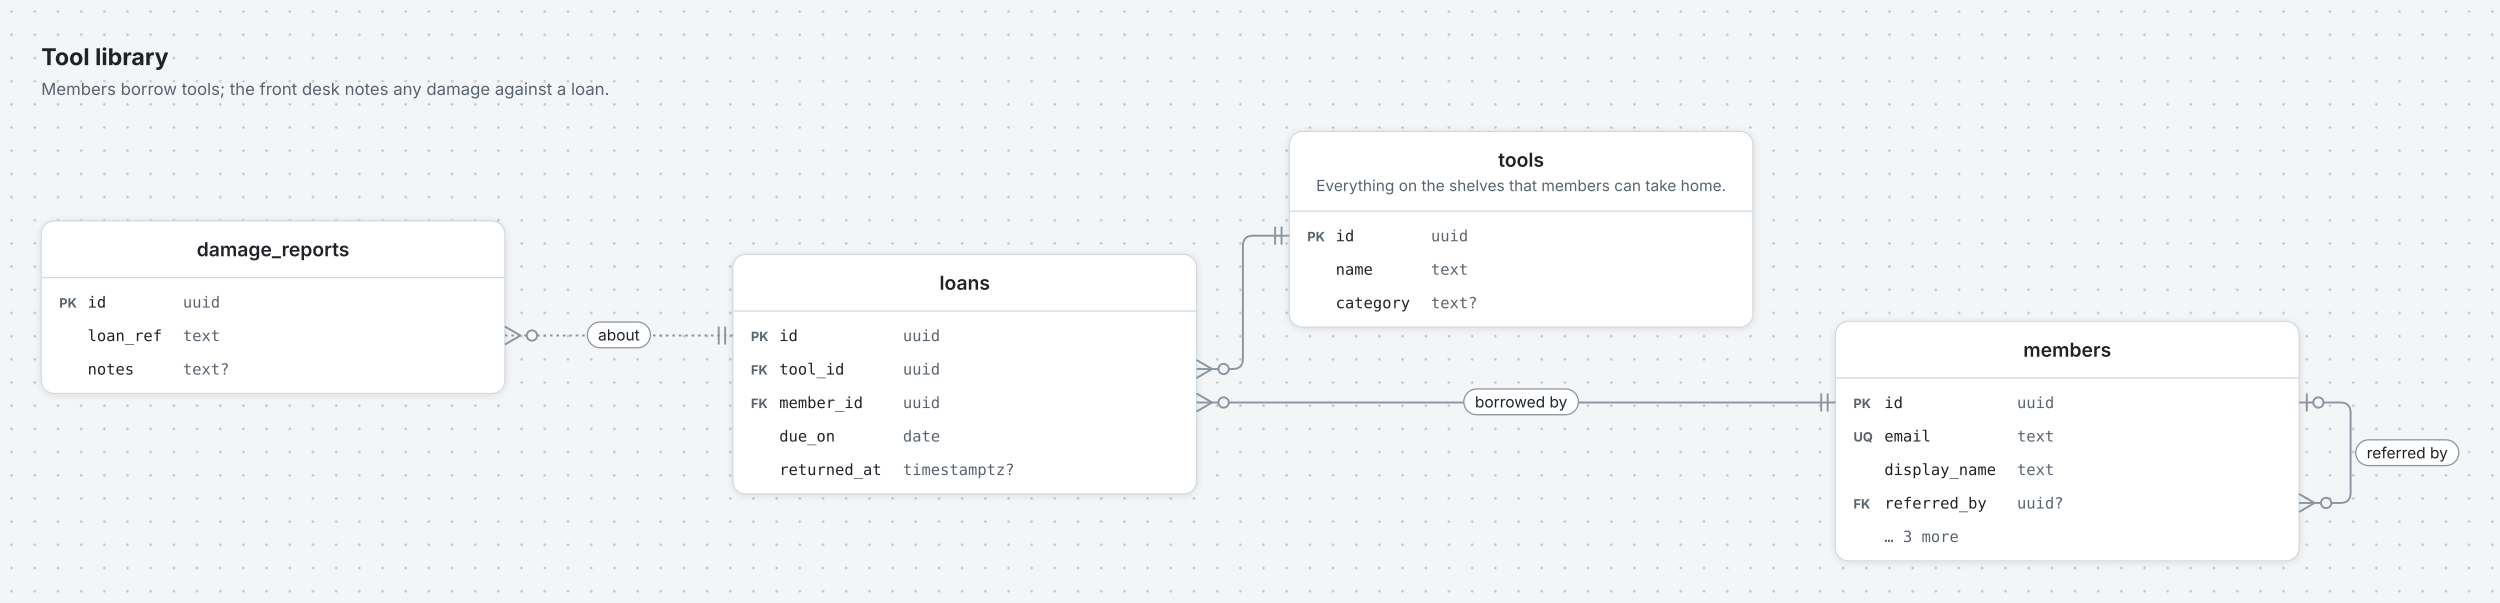
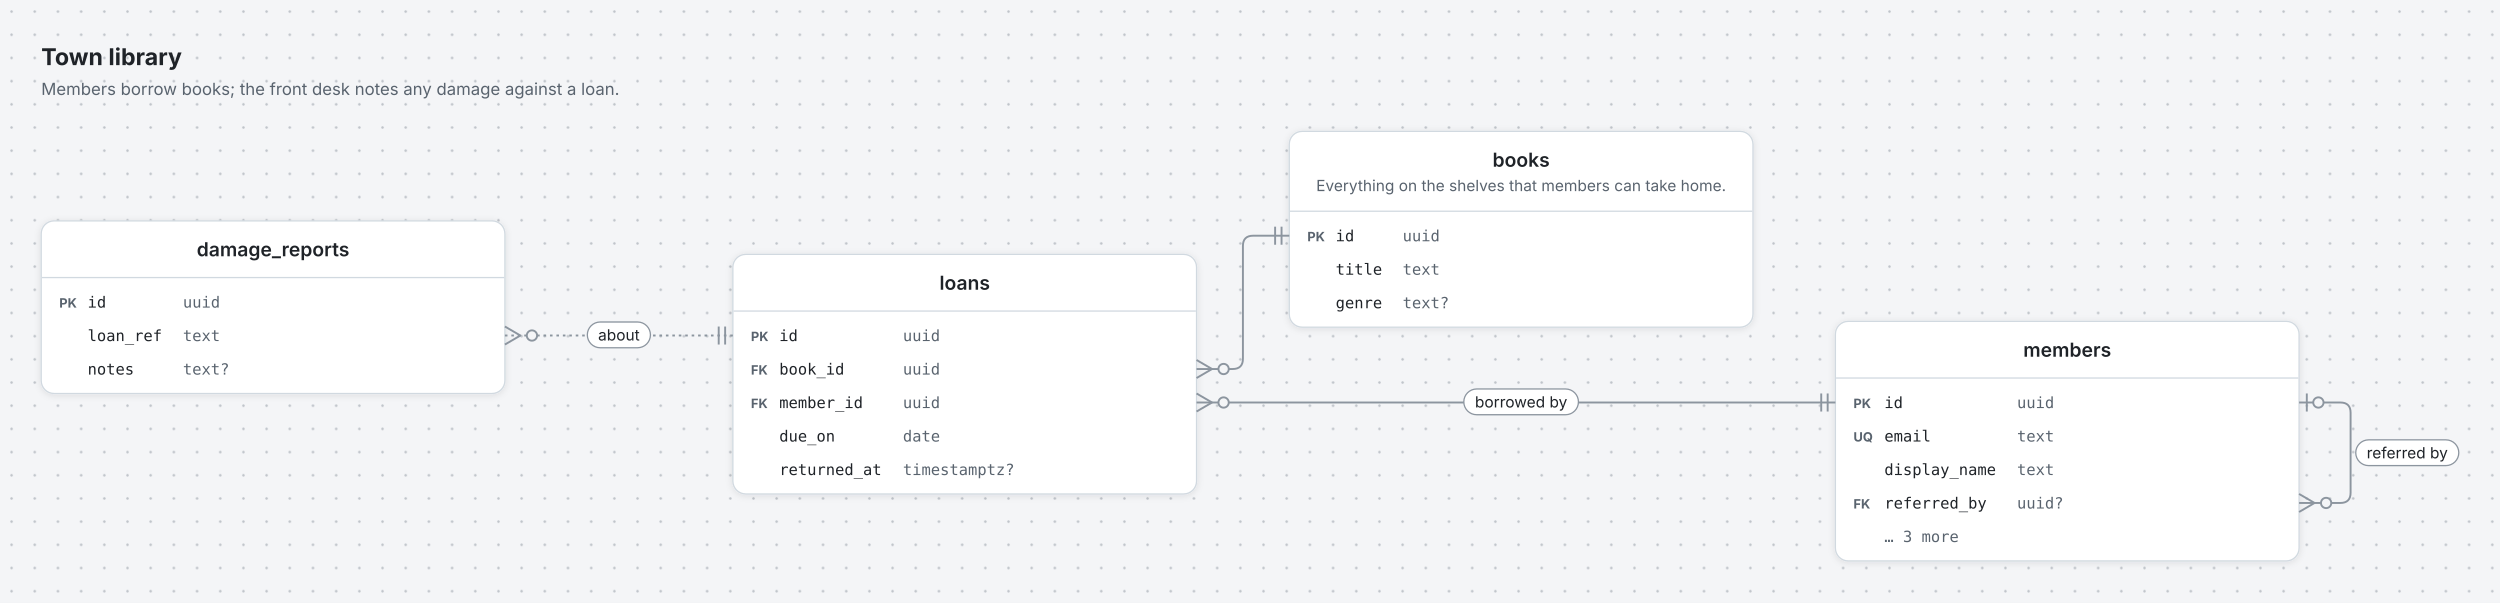
<svg xmlns="http://www.w3.org/2000/svg" width="1941" height="468" viewBox="0 0 1941 468">
  <defs>
    <pattern id="structa-grid-light" width="18" height="18" patternUnits="userSpaceOnUse">
      <circle cx="9" cy="9" r="1" fill="#8c959f" fill-opacity="0.5" />
    </pattern>
    <filter id="structa-shadow-light" x="-20%" y="-30%" width="140%" height="170%">
      <feDropShadow dx="0" dy="1" stdDeviation="3" flood-color="#1f2328" flood-opacity="0.1" />
    </filter>
  </defs>
  <rect width="1941" height="468" fill="#f4f5f7" />
  <rect width="1941" height="468" fill="url(#structa-grid-light)" />
  <g class="title">
-     <text x="32" y="50.55" font-family="Structa Inter, Inter, sans-serif" font-size="18" font-weight="700" fill="#1f2328">Tool library</text>
+     <text x="32" y="50.55" font-family="Structa Inter, Inter, sans-serif" font-size="18" font-weight="700" fill="#1f2328">Town library</text>
  </g>
  <g class="description">
-     <text x="32" y="73.73" font-family="Structa Inter, Inter, sans-serif" font-size="13" font-weight="400" fill="#59636e">Members borrow tools; the front desk notes any damage against a loan.</text>
+     <text x="32" y="73.73" font-family="Structa Inter, Inter, sans-serif" font-size="13" font-weight="400" fill="#59636e">Members borrow books; the front desk notes any damage against a loan.</text>
  </g>
  <g class="card" data-id="members" data-kind="table">
    <rect class="outline" x="1425" y="249.5" width="360" height="186" rx="10" fill="#ffffff" stroke="#d1d9e0" stroke-width="1" filter="url(#structa-shadow-light)" />
    <line class="divider" x1="1425.5" y1="293.5" x2="1784.5" y2="293.5" stroke="#d1d9e0" stroke-width="1" />
    <text x="1605" y="276.96" font-family="Structa Inter, Inter, sans-serif" font-size="15" font-weight="600" fill="#1f2328" text-anchor="middle">members</text>
    <g class="more">
      <text x="1463" y="420.82" font-family="Structa JetBrains Mono, JetBrains Mono, monospace" font-size="12" font-weight="400" fill="#59636e">… 3 more</text>
    </g>
    <g class="row" data-id="id" data-kind="column">
      <g class="symbol">
        <text x="1439" y="316.82" font-family="Structa Inter, Inter, sans-serif" font-size="10" font-weight="700" fill="#59636e">PK</text>
      </g>
      <text x="1463" y="316.82" font-family="Structa JetBrains Mono, JetBrains Mono, monospace" font-size="12" font-weight="400" fill="#1f2328">id</text>
      <text x="1566" y="316.82" font-family="Structa JetBrains Mono, JetBrains Mono, monospace" font-size="12" font-weight="400" fill="#59636e">uuid</text>
    </g>
    <g class="row" data-id="email" data-kind="column">
      <g class="symbol">
        <text x="1439" y="342.82" font-family="Structa Inter, Inter, sans-serif" font-size="10" font-weight="700" fill="#59636e">UQ</text>
      </g>
      <text x="1463" y="342.82" font-family="Structa JetBrains Mono, JetBrains Mono, monospace" font-size="12" font-weight="400" fill="#1f2328">email</text>
      <text x="1566" y="342.82" font-family="Structa JetBrains Mono, JetBrains Mono, monospace" font-size="12" font-weight="400" fill="#59636e">text</text>
    </g>
    <g class="row" data-id="display_name" data-kind="column">
      <text x="1463" y="368.82" font-family="Structa JetBrains Mono, JetBrains Mono, monospace" font-size="12" font-weight="400" fill="#1f2328">display_name</text>
      <text x="1566" y="368.82" font-family="Structa JetBrains Mono, JetBrains Mono, monospace" font-size="12" font-weight="400" fill="#59636e">text</text>
    </g>
    <g class="row" data-id="referred_by" data-kind="column">
      <g class="symbol">
        <text x="1439" y="394.82" font-family="Structa Inter, Inter, sans-serif" font-size="10" font-weight="700" fill="#59636e">FK</text>
      </g>
      <text x="1463" y="394.82" font-family="Structa JetBrains Mono, JetBrains Mono, monospace" font-size="12" font-weight="400" fill="#1f2328">referred_by</text>
      <text x="1566" y="394.82" font-family="Structa JetBrains Mono, JetBrains Mono, monospace" font-size="12" font-weight="400" fill="#59636e">uuid?</text>
    </g>
  </g>
  <g class="card" data-id="loans" data-kind="table">
    <rect class="outline" x="569" y="197.5" width="360" height="186" rx="10" fill="#ffffff" stroke="#d1d9e0" stroke-width="1" filter="url(#structa-shadow-light)" />
    <line class="divider" x1="569.5" y1="241.5" x2="928.5" y2="241.5" stroke="#d1d9e0" stroke-width="1" />
    <text x="749" y="224.96" font-family="Structa Inter, Inter, sans-serif" font-size="15" font-weight="600" fill="#1f2328" text-anchor="middle">loans</text>
    <g class="row" data-id="id" data-kind="column">
      <g class="symbol">
        <text x="583" y="264.82" font-family="Structa Inter, Inter, sans-serif" font-size="10" font-weight="700" fill="#59636e">PK</text>
      </g>
      <text x="605" y="264.82" font-family="Structa JetBrains Mono, JetBrains Mono, monospace" font-size="12" font-weight="400" fill="#1f2328">id</text>
      <text x="701" y="264.82" font-family="Structa JetBrains Mono, JetBrains Mono, monospace" font-size="12" font-weight="400" fill="#59636e">uuid</text>
    </g>
-     <g class="row" data-id="tool_id" data-kind="column">
+     <g class="row" data-id="book_id" data-kind="column">
      <g class="symbol">
        <text x="583" y="290.82" font-family="Structa Inter, Inter, sans-serif" font-size="10" font-weight="700" fill="#59636e">FK</text>
      </g>
-       <text x="605" y="290.82" font-family="Structa JetBrains Mono, JetBrains Mono, monospace" font-size="12" font-weight="400" fill="#1f2328">tool_id</text>
+       <text x="605" y="290.82" font-family="Structa JetBrains Mono, JetBrains Mono, monospace" font-size="12" font-weight="400" fill="#1f2328">book_id</text>
      <text x="701" y="290.82" font-family="Structa JetBrains Mono, JetBrains Mono, monospace" font-size="12" font-weight="400" fill="#59636e">uuid</text>
    </g>
    <g class="row" data-id="member_id" data-kind="column">
      <g class="symbol">
        <text x="583" y="316.82" font-family="Structa Inter, Inter, sans-serif" font-size="10" font-weight="700" fill="#59636e">FK</text>
      </g>
      <text x="605" y="316.82" font-family="Structa JetBrains Mono, JetBrains Mono, monospace" font-size="12" font-weight="400" fill="#1f2328">member_id</text>
      <text x="701" y="316.82" font-family="Structa JetBrains Mono, JetBrains Mono, monospace" font-size="12" font-weight="400" fill="#59636e">uuid</text>
    </g>
    <g class="row" data-id="due_on" data-kind="column">
      <text x="605" y="342.82" font-family="Structa JetBrains Mono, JetBrains Mono, monospace" font-size="12" font-weight="400" fill="#1f2328">due_on</text>
      <text x="701" y="342.82" font-family="Structa JetBrains Mono, JetBrains Mono, monospace" font-size="12" font-weight="400" fill="#59636e">date</text>
    </g>
    <g class="row" data-id="returned_at" data-kind="column">
      <text x="605" y="368.82" font-family="Structa JetBrains Mono, JetBrains Mono, monospace" font-size="12" font-weight="400" fill="#1f2328">returned_at</text>
      <text x="701" y="368.82" font-family="Structa JetBrains Mono, JetBrains Mono, monospace" font-size="12" font-weight="400" fill="#59636e">timestamptz?</text>
    </g>
  </g>
-   <g class="card" data-id="tools" data-kind="table">
+   <g class="card" data-id="books" data-kind="table">
    <rect class="outline" x="1001" y="102" width="360" height="152" rx="10" fill="#ffffff" stroke="#d1d9e0" stroke-width="1" filter="url(#structa-shadow-light)" />
    <line class="divider" x1="1001.5" y1="164" x2="1360.5" y2="164" stroke="#d1d9e0" stroke-width="1" />
-     <text x="1181" y="129.46" font-family="Structa Inter, Inter, sans-serif" font-size="15" font-weight="600" fill="#1f2328" text-anchor="middle">tools</text>
+     <text x="1181" y="129.46" font-family="Structa Inter, Inter, sans-serif" font-size="15" font-weight="600" fill="#1f2328" text-anchor="middle">books</text>
    <text x="1181" y="148.37" font-family="Structa Inter, Inter, sans-serif" font-size="12" font-weight="400" fill="#59636e" text-anchor="middle">Everything on the shelves that members can take home.</text>
    <g class="row" data-id="id" data-kind="column">
      <g class="symbol">
        <text x="1015" y="187.32" font-family="Structa Inter, Inter, sans-serif" font-size="10" font-weight="700" fill="#59636e">PK</text>
      </g>
      <text x="1037" y="187.32" font-family="Structa JetBrains Mono, JetBrains Mono, monospace" font-size="12" font-weight="400" fill="#1f2328">id</text>
-       <text x="1111" y="187.32" font-family="Structa JetBrains Mono, JetBrains Mono, monospace" font-size="12" font-weight="400" fill="#59636e">uuid</text>
+       <text x="1089" y="187.32" font-family="Structa JetBrains Mono, JetBrains Mono, monospace" font-size="12" font-weight="400" fill="#59636e">uuid</text>
    </g>
-     <g class="row" data-id="name" data-kind="column">
-       <text x="1037" y="213.32" font-family="Structa JetBrains Mono, JetBrains Mono, monospace" font-size="12" font-weight="400" fill="#1f2328">name</text>
-       <text x="1111" y="213.32" font-family="Structa JetBrains Mono, JetBrains Mono, monospace" font-size="12" font-weight="400" fill="#59636e">text</text>
+     <g class="row" data-id="title" data-kind="column">
+       <text x="1037" y="213.32" font-family="Structa JetBrains Mono, JetBrains Mono, monospace" font-size="12" font-weight="400" fill="#1f2328">title</text>
+       <text x="1089" y="213.32" font-family="Structa JetBrains Mono, JetBrains Mono, monospace" font-size="12" font-weight="400" fill="#59636e">text</text>
    </g>
-     <g class="row" data-id="category" data-kind="column">
-       <text x="1037" y="239.32" font-family="Structa JetBrains Mono, JetBrains Mono, monospace" font-size="12" font-weight="400" fill="#1f2328">category</text>
-       <text x="1111" y="239.32" font-family="Structa JetBrains Mono, JetBrains Mono, monospace" font-size="12" font-weight="400" fill="#59636e">text?</text>
+     <g class="row" data-id="genre" data-kind="column">
+       <text x="1037" y="239.32" font-family="Structa JetBrains Mono, JetBrains Mono, monospace" font-size="12" font-weight="400" fill="#1f2328">genre</text>
+       <text x="1089" y="239.32" font-family="Structa JetBrains Mono, JetBrains Mono, monospace" font-size="12" font-weight="400" fill="#59636e">text?</text>
    </g>
  </g>
  <g class="card" data-id="damage-reports" data-kind="table">
    <rect class="outline" x="32" y="171.5" width="360" height="134" rx="10" fill="#ffffff" stroke="#d1d9e0" stroke-width="1" filter="url(#structa-shadow-light)" />
    <line class="divider" x1="32.5" y1="215.5" x2="391.5" y2="215.5" stroke="#d1d9e0" stroke-width="1" />
    <text x="212" y="198.96" font-family="Structa Inter, Inter, sans-serif" font-size="15" font-weight="600" fill="#1f2328" text-anchor="middle">damage_reports</text>
    <g class="row" data-id="id" data-kind="column">
      <g class="symbol">
        <text x="46" y="238.82" font-family="Structa Inter, Inter, sans-serif" font-size="10" font-weight="700" fill="#59636e">PK</text>
      </g>
      <text x="68" y="238.82" font-family="Structa JetBrains Mono, JetBrains Mono, monospace" font-size="12" font-weight="400" fill="#1f2328">id</text>
      <text x="142" y="238.82" font-family="Structa JetBrains Mono, JetBrains Mono, monospace" font-size="12" font-weight="400" fill="#59636e">uuid</text>
    </g>
    <g class="row" data-id="loan_ref" data-kind="column">
      <text x="68" y="264.82" font-family="Structa JetBrains Mono, JetBrains Mono, monospace" font-size="12" font-weight="400" fill="#1f2328">loan_ref</text>
      <text x="142" y="264.82" font-family="Structa JetBrains Mono, JetBrains Mono, monospace" font-size="12" font-weight="400" fill="#59636e">text</text>
    </g>
    <g class="row" data-id="notes" data-kind="column">
      <text x="68" y="290.82" font-family="Structa JetBrains Mono, JetBrains Mono, monospace" font-size="12" font-weight="400" fill="#1f2328">notes</text>
      <text x="142" y="290.82" font-family="Structa JetBrains Mono, JetBrains Mono, monospace" font-size="12" font-weight="400" fill="#59636e">text?</text>
    </g>
  </g>
  <g class="line" data-id="edges[0]" data-kind="relationship" data-from="loans" data-to="members">
    <path d="M929 312.5 L1425 312.5" fill="none" stroke="#8c959f" stroke-width="1.5" stroke-linejoin="round" />
    <g class="end" data-end="from" data-cardinality="zero-or-many">
      <path d="M929 305.5 L941 312.5 L929 319.5" fill="none" stroke="#8c959f" stroke-width="1.5" stroke-linejoin="round" />
      <circle cx="950" cy="312.5" r="4" fill="#f4f5f7" stroke="#8c959f" stroke-width="1.5" />
    </g>
    <g class="end" data-end="to" data-cardinality="one">
      <path d="M1419 319.5 L1419 305.5 M1414 319.5 L1414 305.5" fill="none" stroke="#8c959f" stroke-width="1.5" stroke-linejoin="round" />
    </g>
  </g>
-   <g class="line" data-id="edges[1]" data-kind="relationship" data-from="loans" data-to="tools">
+   <g class="line" data-id="edges[1]" data-kind="relationship" data-from="loans" data-to="books">
    <path d="M929 286.5 L957 286.5 Q965 286.5 965 278.5 L965 191 Q965 183 973 183 L1001 183" fill="none" stroke="#8c959f" stroke-width="1.5" stroke-linejoin="round" />
    <g class="end" data-end="from" data-cardinality="zero-or-many">
      <path d="M929 279.5 L941 286.5 L929 293.5" fill="none" stroke="#8c959f" stroke-width="1.5" stroke-linejoin="round" />
      <circle cx="950" cy="286.5" r="4" fill="#f4f5f7" stroke="#8c959f" stroke-width="1.5" />
    </g>
    <g class="end" data-end="to" data-cardinality="one">
      <path d="M995 190 L995 176 M990 190 L990 176" fill="none" stroke="#8c959f" stroke-width="1.5" stroke-linejoin="round" />
    </g>
  </g>
  <g class="line" data-id="edges[2]" data-kind="relationship" data-from="members" data-to="members">
    <path d="M1785 390.5 L1817 390.5 Q1825 390.5 1825 382.5 L1825 320.5 Q1825 312.5 1817 312.5 L1785 312.5" fill="none" stroke="#8c959f" stroke-width="1.5" stroke-linejoin="round" />
    <g class="end" data-end="from" data-cardinality="zero-or-many">
      <path d="M1785 383.5 L1797 390.5 L1785 397.5" fill="none" stroke="#8c959f" stroke-width="1.5" stroke-linejoin="round" />
      <circle cx="1806" cy="390.5" r="4" fill="#f4f5f7" stroke="#8c959f" stroke-width="1.5" />
    </g>
    <g class="end" data-end="to" data-cardinality="zero-or-one">
      <path d="M1791 305.5 L1791 319.5" fill="none" stroke="#8c959f" stroke-width="1.5" stroke-linejoin="round" />
      <circle cx="1800" cy="312.5" r="4" fill="#f4f5f7" stroke="#8c959f" stroke-width="1.5" />
    </g>
  </g>
  <g class="line" data-id="edges[3]" data-kind="relationship" data-from="damage-reports" data-to="loans">
    <path d="M392 260.5 L569 260.5" fill="none" stroke="#8c959f" stroke-width="1.5" stroke-linejoin="round" stroke-dasharray="2 3" />
    <g class="end" data-end="from" data-cardinality="zero-or-many">
      <path d="M392 253.5 L404 260.5 L392 267.5" fill="none" stroke="#8c959f" stroke-width="1.5" stroke-linejoin="round" />
      <circle cx="413" cy="260.5" r="4" fill="#f4f5f7" stroke="#8c959f" stroke-width="1.5" />
    </g>
    <g class="end" data-end="to" data-cardinality="one">
      <path d="M563 267.5 L563 253.5 M558 267.5 L558 253.5" fill="none" stroke="#8c959f" stroke-width="1.5" stroke-linejoin="round" />
    </g>
  </g>
  <g class="line-labels">
    <g class="line-label" data-line="edges[0]">
      <rect x="1136.5" y="302" width="89" height="20" rx="10" fill="#ffffff" stroke="#8c959f" stroke-width="1" />
      <text x="1181" y="316.37" font-family="Structa Inter, Inter, sans-serif" font-size="12" font-weight="400" fill="#1f2328" text-anchor="middle">borrowed by</text>
    </g>
    <g class="line-label" data-line="edges[2]">
      <rect x="1829" y="341.5" width="80" height="20" rx="10" fill="#ffffff" stroke="#8c959f" stroke-width="1" />
      <text x="1869" y="355.87" font-family="Structa Inter, Inter, sans-serif" font-size="12" font-weight="400" fill="#1f2328" text-anchor="middle">referred by</text>
    </g>
    <g class="line-label" data-line="edges[3]">
      <rect x="456" y="250" width="49" height="20" rx="10" fill="#ffffff" stroke="#8c959f" stroke-width="1" />
      <text x="480.5" y="264.37" font-family="Structa Inter, Inter, sans-serif" font-size="12" font-weight="400" fill="#1f2328" text-anchor="middle">about</text>
    </g>
  </g>
</svg>
